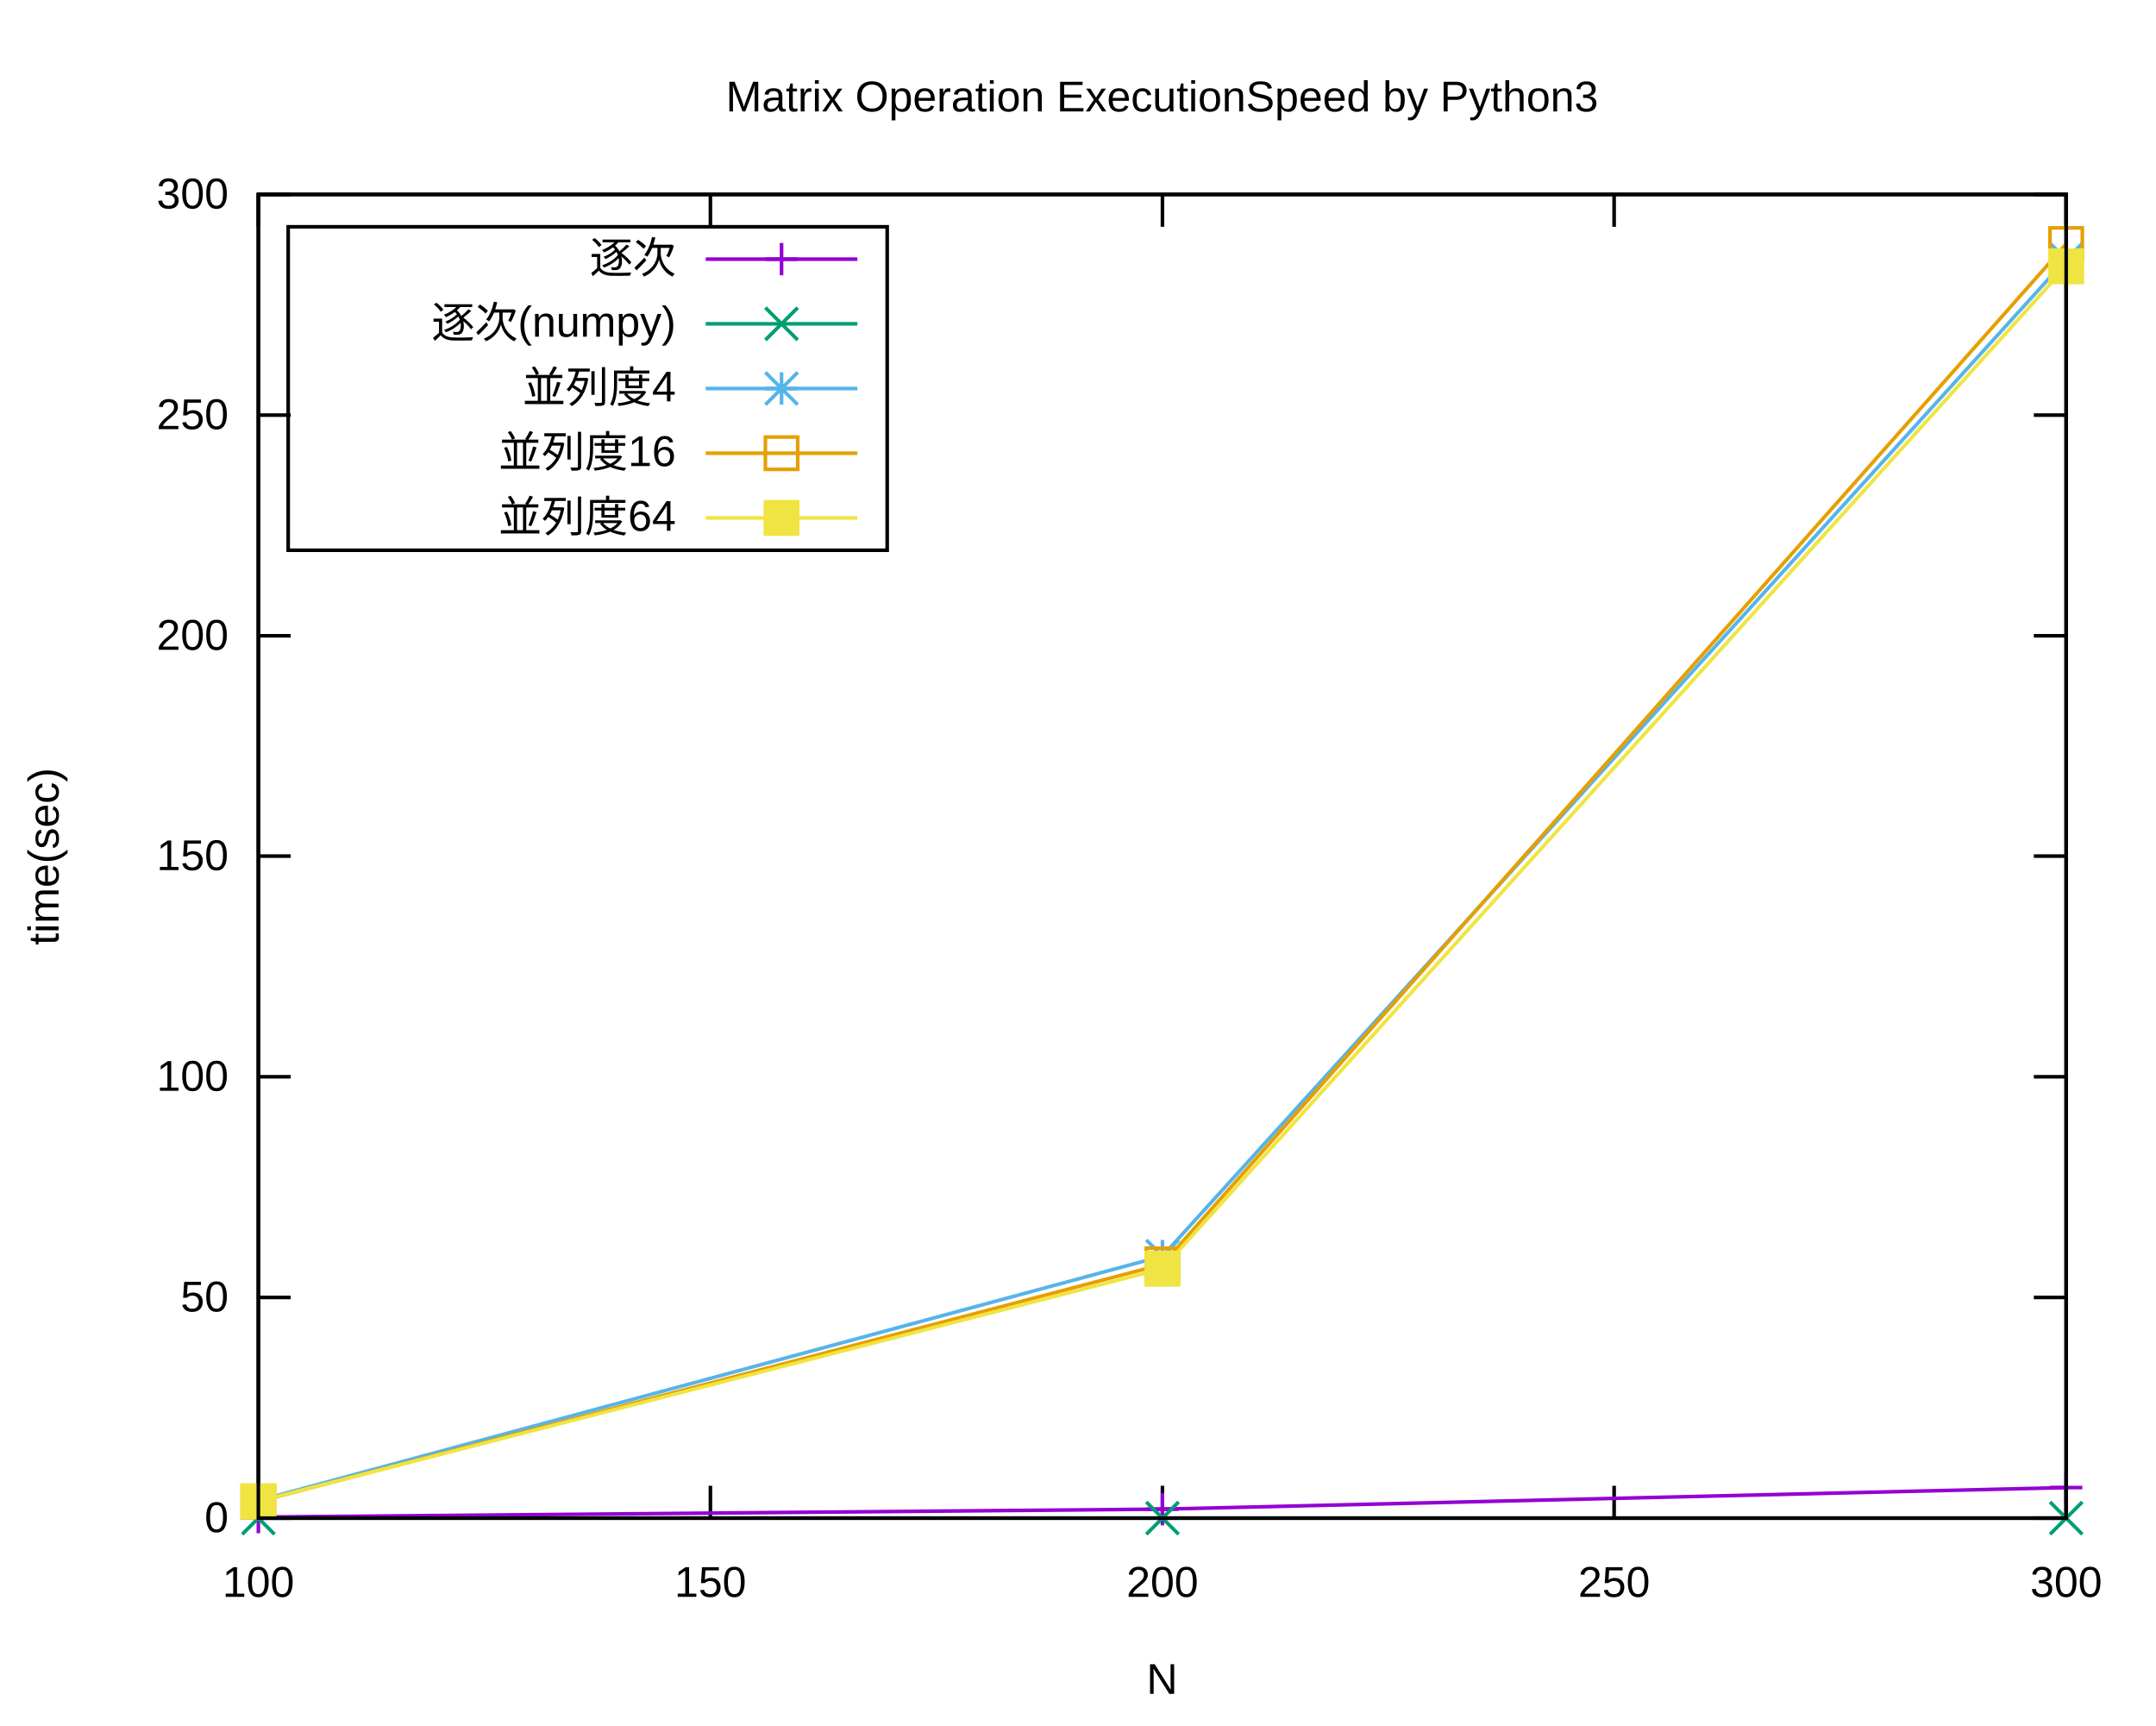
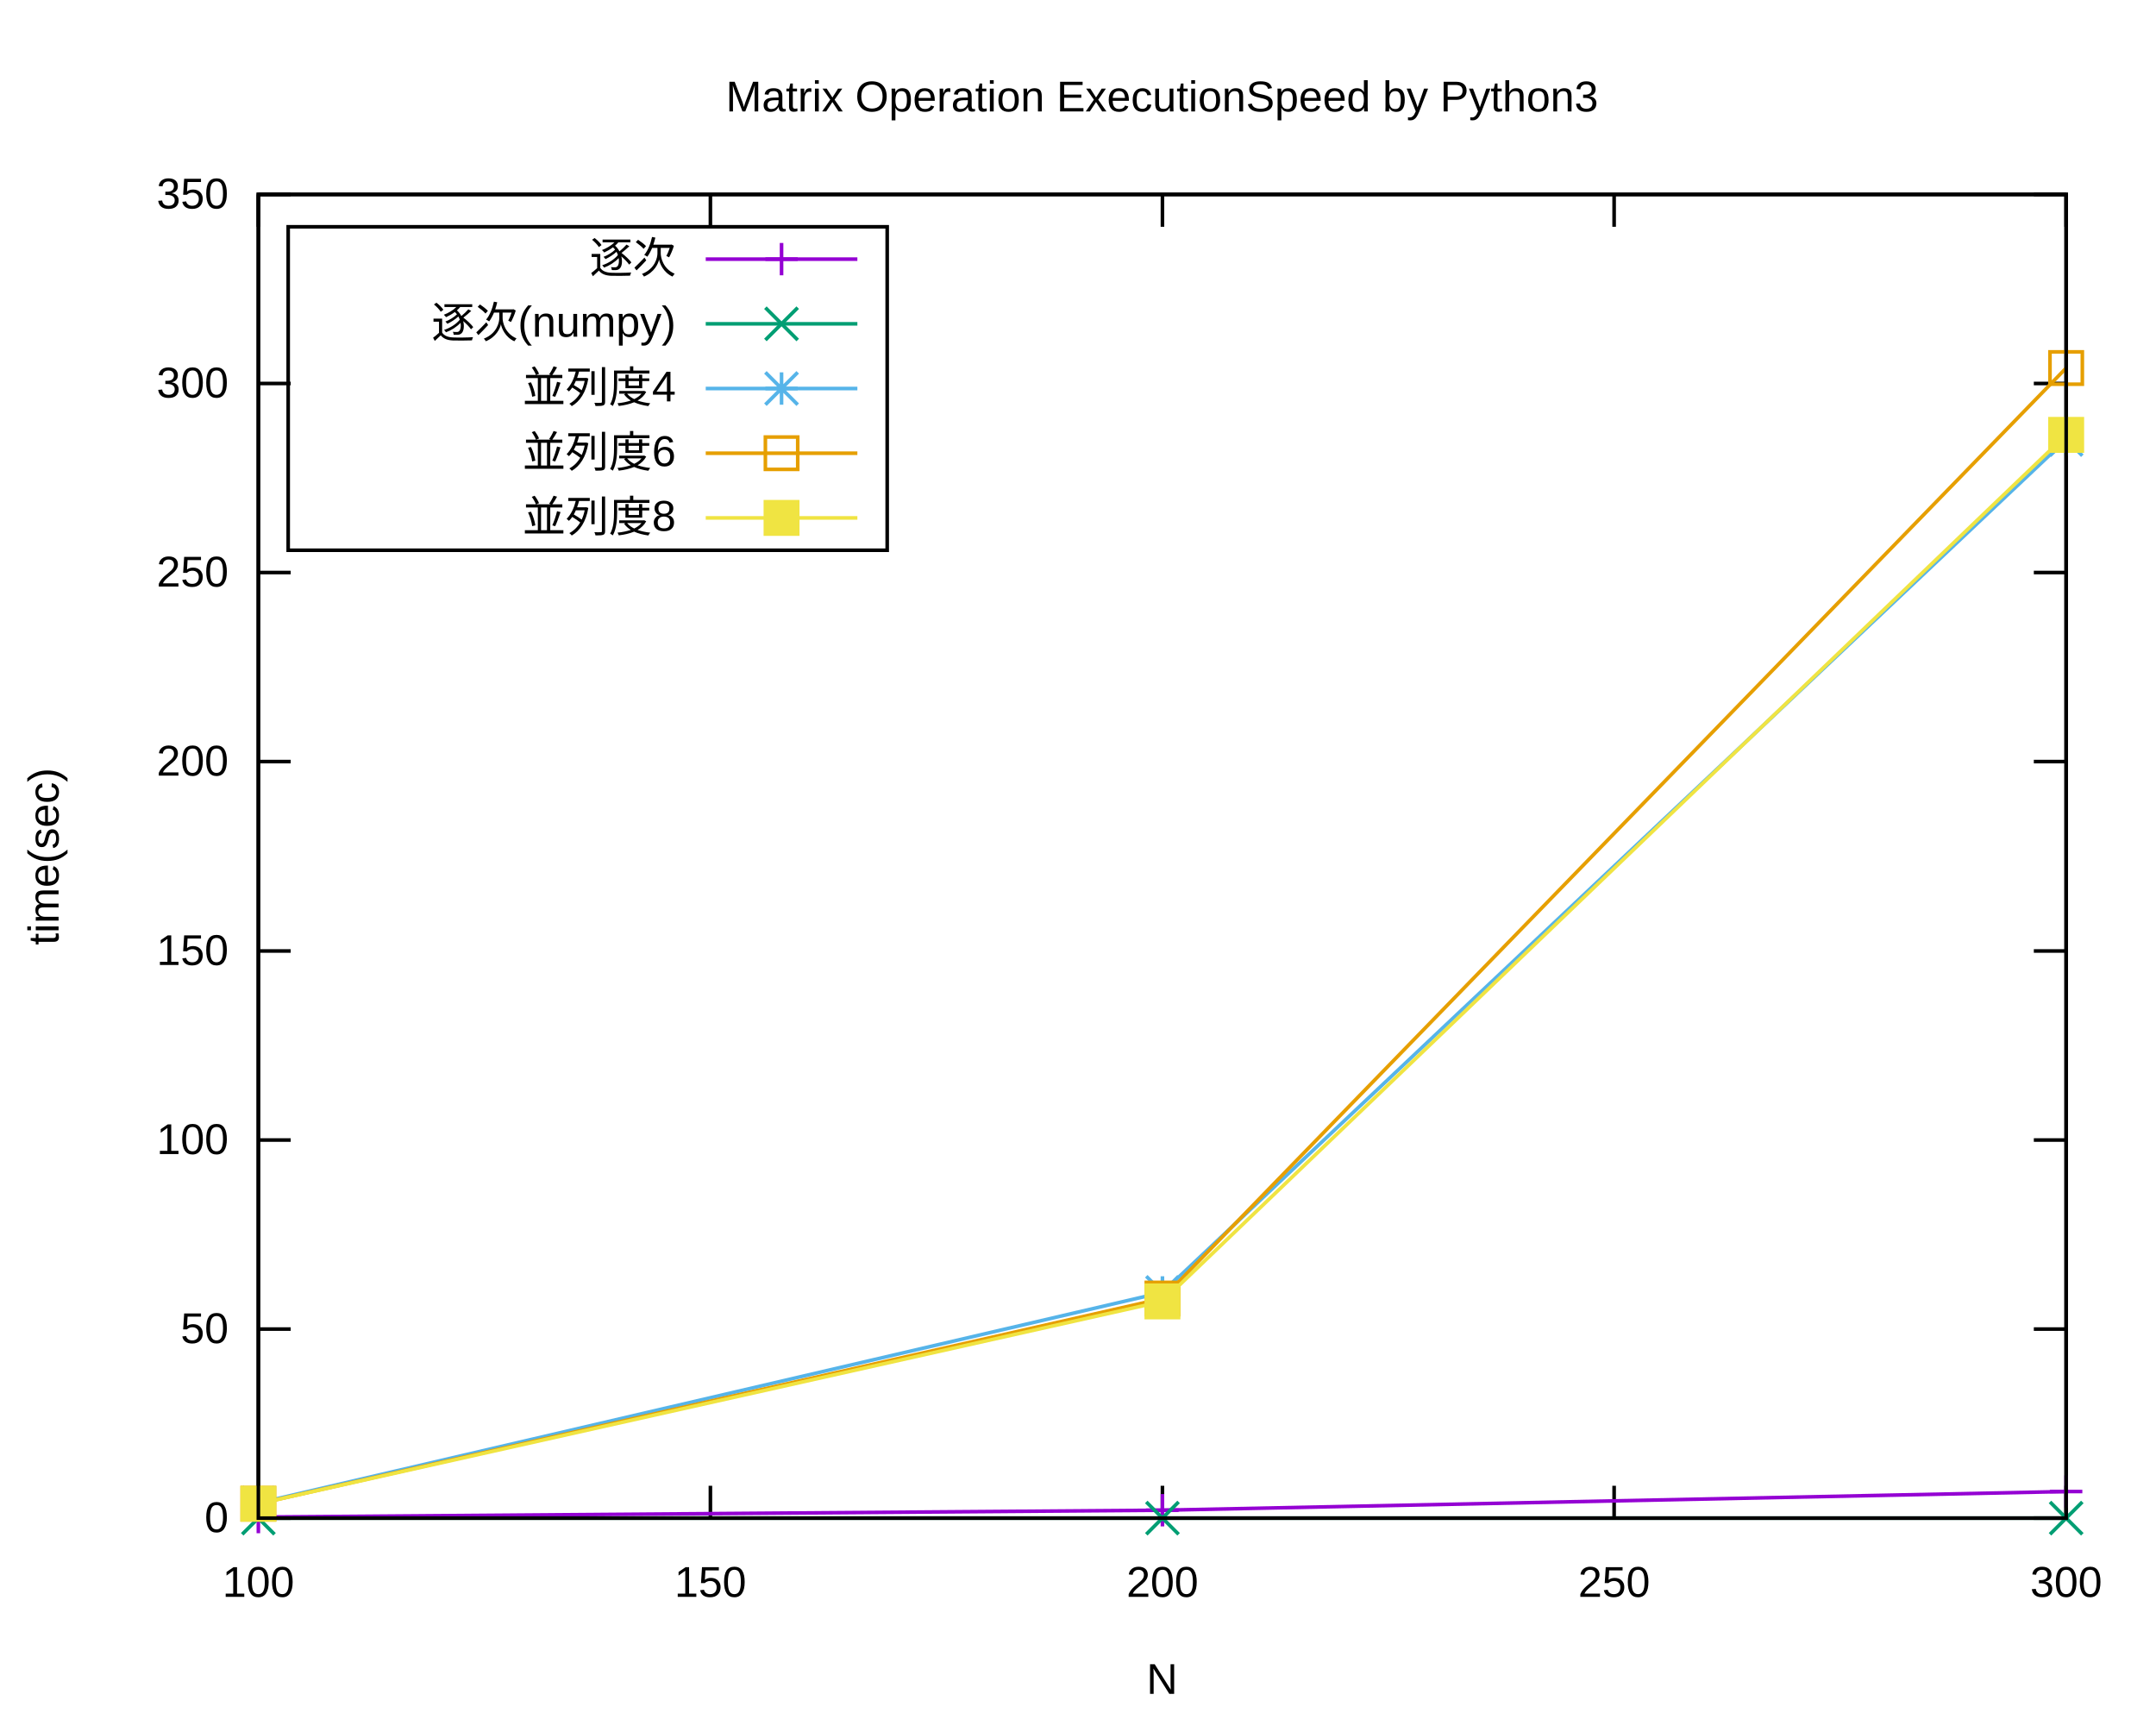
<svg xmlns="http://www.w3.org/2000/svg" xmlns:xlink="http://www.w3.org/1999/xlink" width="600" height="480" viewBox="0 0 600 480">
  <g id="gnuplot_canvas">
    <rect x="0" y="0" width="600" height="480" fill="none" />
    <defs>
      <circle id="gpDot" r="0.5" stroke-width="0.5" />
      <path id="gpPt0" stroke-width="0.222" stroke="currentColor" d="M-1,0 h2 M0,-1 v2" />
      <path id="gpPt1" stroke-width="0.222" stroke="currentColor" d="M-1,-1 L1,1 M1,-1 L-1,1" />
      <path id="gpPt2" stroke-width="0.222" stroke="currentColor" d="M-1,0 L1,0 M0,-1 L0,1 M-1,-1 L1,1 M-1,1 L1,-1" />
      <rect id="gpPt3" stroke-width="0.222" stroke="currentColor" x="-1" y="-1" width="2" height="2" />
      <rect id="gpPt4" stroke-width="0.222" stroke="currentColor" fill="currentColor" x="-1" y="-1" width="2" height="2" />
      <circle id="gpPt5" stroke-width="0.222" stroke="currentColor" cx="0" cy="0" r="1" />
      <use xlink:href="#gpPt5" id="gpPt6" fill="currentColor" stroke="none" />
      <path id="gpPt7" stroke-width="0.222" stroke="currentColor" d="M0,-1.33 L-1.33,0.67 L1.33,0.67 z" />
      <use xlink:href="#gpPt7" id="gpPt8" fill="currentColor" stroke="none" />
      <use xlink:href="#gpPt7" id="gpPt9" stroke="currentColor" transform="rotate(180)" />
      <use xlink:href="#gpPt9" id="gpPt10" fill="currentColor" stroke="none" />
      <use xlink:href="#gpPt3" id="gpPt11" stroke="currentColor" transform="rotate(45)" />
      <use xlink:href="#gpPt11" id="gpPt12" fill="currentColor" stroke="none" />
      <path id="gpPt13" stroke-width="0.222" stroke="currentColor" d="M0,1.330 L1.265,0.411 L0.782,-1.067 L-0.782,-1.076 L-1.265,0.411 z" />
      <use xlink:href="#gpPt13" id="gpPt14" fill="currentColor" stroke="none" />
      <filter id="textbox" filterUnits="objectBoundingBox" x="0" y="0" height="1" width="1">
        <feFlood flood-color="white" flood-opacity="1" result="bgnd" />
        <feComposite in="SourceGraphic" in2="bgnd" operator="atop" />
      </filter>
      <filter id="greybox" filterUnits="objectBoundingBox" x="0" y="0" height="1" width="1">
        <feFlood flood-color="lightgrey" flood-opacity="1" result="grey" />
        <feComposite in="SourceGraphic" in2="grey" operator="atop" />
      </filter>
    </defs>
-     <g fill="none" color="white" stroke="black" stroke-width="1.00" stroke-linecap="butt" stroke-linejoin="miter">
+     <g fill="none" color="white" stroke="currentColor" stroke-width="1.00" stroke-linecap="butt" stroke-linejoin="miter">
</g>
    <g fill="none" color="black" stroke="currentColor" stroke-width="1.00" stroke-linecap="butt" stroke-linejoin="miter">
      <path stroke="black" d="M71.9,422.4 L80.9,422.4 M575.0,422.4 L566.0,422.4  " />
      <g transform="translate(63.6,426.3)" stroke="none" fill="black" font-family="Arial" font-size="12.00" text-anchor="end">
        <text>
          <tspan font-family="Arial"> 0</tspan>
        </text>
      </g>
    </g>
    <g fill="none" color="black" stroke="currentColor" stroke-width="1.00" stroke-linecap="butt" stroke-linejoin="miter">
-       <path stroke="black" d="M71.9,361.0 L80.9,361.0 M575.0,361.0 L566.0,361.0  " />
-       <g transform="translate(63.6,364.9)" stroke="none" fill="black" font-family="Arial" font-size="12.00" text-anchor="end">
+       <path stroke="black" d="M71.9,369.8 L80.9,369.8 M575.0,369.8 L566.0,369.8  " />
+       <g transform="translate(63.6,373.7)" stroke="none" fill="black" font-family="Arial" font-size="12.00" text-anchor="end">
        <text>
          <tspan font-family="Arial"> 50</tspan>
        </text>
      </g>
    </g>
    <g fill="none" color="black" stroke="currentColor" stroke-width="1.00" stroke-linecap="butt" stroke-linejoin="miter">
-       <path stroke="black" d="M71.9,299.6 L80.9,299.6 M575.0,299.6 L566.0,299.6  " />
-       <g transform="translate(63.6,303.5)" stroke="none" fill="black" font-family="Arial" font-size="12.00" text-anchor="end">
+       <path stroke="black" d="M71.9,317.2 L80.9,317.2 M575.0,317.2 L566.0,317.2  " />
+       <g transform="translate(63.6,321.1)" stroke="none" fill="black" font-family="Arial" font-size="12.00" text-anchor="end">
        <text>
          <tspan font-family="Arial"> 100</tspan>
        </text>
      </g>
    </g>
    <g fill="none" color="black" stroke="currentColor" stroke-width="1.00" stroke-linecap="butt" stroke-linejoin="miter">
-       <path stroke="black" d="M71.9,238.2 L80.9,238.2 M575.0,238.2 L566.0,238.2  " />
-       <g transform="translate(63.6,242.1)" stroke="none" fill="black" font-family="Arial" font-size="12.00" text-anchor="end">
+       <path stroke="black" d="M71.9,264.6 L80.9,264.6 M575.0,264.6 L566.0,264.6  " />
+       <g transform="translate(63.6,268.5)" stroke="none" fill="black" font-family="Arial" font-size="12.00" text-anchor="end">
        <text>
          <tspan font-family="Arial"> 150</tspan>
        </text>
      </g>
    </g>
    <g fill="none" color="black" stroke="currentColor" stroke-width="1.00" stroke-linecap="butt" stroke-linejoin="miter">
-       <path stroke="black" d="M71.9,176.9 L80.9,176.9 M575.0,176.9 L566.0,176.9  " />
-       <g transform="translate(63.6,180.8)" stroke="none" fill="black" font-family="Arial" font-size="12.00" text-anchor="end">
+       <path stroke="black" d="M71.9,211.9 L80.9,211.9 M575.0,211.9 L566.0,211.9  " />
+       <g transform="translate(63.6,215.8)" stroke="none" fill="black" font-family="Arial" font-size="12.00" text-anchor="end">
        <text>
          <tspan font-family="Arial"> 200</tspan>
        </text>
      </g>
    </g>
    <g fill="none" color="black" stroke="currentColor" stroke-width="1.00" stroke-linecap="butt" stroke-linejoin="miter">
-       <path stroke="black" d="M71.9,115.5 L80.9,115.5 M575.0,115.5 L566.0,115.5  " />
-       <g transform="translate(63.6,119.4)" stroke="none" fill="black" font-family="Arial" font-size="12.00" text-anchor="end">
+       <path stroke="black" d="M71.9,159.3 L80.9,159.3 M575.0,159.3 L566.0,159.3  " />
+       <g transform="translate(63.6,163.2)" stroke="none" fill="black" font-family="Arial" font-size="12.00" text-anchor="end">
        <text>
          <tspan font-family="Arial"> 250</tspan>
+         </text>
+       </g>
+     </g>
+     <g fill="none" color="black" stroke="currentColor" stroke-width="1.00" stroke-linecap="butt" stroke-linejoin="miter">
+       <path stroke="black" d="M71.9,106.7 L80.9,106.7 M575.0,106.7 L566.0,106.7  " />
+       <g transform="translate(63.6,110.6)" stroke="none" fill="black" font-family="Arial" font-size="12.00" text-anchor="end">
+         <text>
+           <tspan font-family="Arial"> 300</tspan>
        </text>
      </g>
    </g>
    <g fill="none" color="black" stroke="currentColor" stroke-width="1.00" stroke-linecap="butt" stroke-linejoin="miter">
      <path stroke="black" d="M71.9,54.1 L80.9,54.1 M575.0,54.1 L566.0,54.1  " />
      <g transform="translate(63.6,58.0)" stroke="none" fill="black" font-family="Arial" font-size="12.00" text-anchor="end">
        <text>
-           <tspan font-family="Arial"> 300</tspan>
+           <tspan font-family="Arial"> 350</tspan>
        </text>
      </g>
    </g>
    <g fill="none" color="black" stroke="currentColor" stroke-width="1.00" stroke-linecap="butt" stroke-linejoin="miter">
      <path stroke="black" d="M71.9,422.4 L71.9,413.4 M71.9,54.1 L71.9,63.1  " />
      <g transform="translate(71.9,444.3)" stroke="none" fill="black" font-family="Arial" font-size="12.00" text-anchor="middle">
        <text>
          <tspan font-family="Arial"> 100</tspan>
        </text>
      </g>
    </g>
    <g fill="none" color="black" stroke="currentColor" stroke-width="1.00" stroke-linecap="butt" stroke-linejoin="miter">
      <path stroke="black" d="M197.7,422.4 L197.7,413.4 M197.7,54.1 L197.7,63.1  " />
      <g transform="translate(197.7,444.3)" stroke="none" fill="black" font-family="Arial" font-size="12.00" text-anchor="middle">
        <text>
          <tspan font-family="Arial"> 150</tspan>
        </text>
      </g>
    </g>
    <g fill="none" color="black" stroke="currentColor" stroke-width="1.00" stroke-linecap="butt" stroke-linejoin="miter">
      <path stroke="black" d="M323.5,422.4 L323.5,413.4 M323.5,54.1 L323.5,63.1  " />
      <g transform="translate(323.5,444.3)" stroke="none" fill="black" font-family="Arial" font-size="12.00" text-anchor="middle">
        <text>
          <tspan font-family="Arial"> 200</tspan>
        </text>
      </g>
    </g>
    <g fill="none" color="black" stroke="currentColor" stroke-width="1.00" stroke-linecap="butt" stroke-linejoin="miter">
      <path stroke="black" d="M449.2,422.4 L449.2,413.4 M449.2,54.1 L449.2,63.1  " />
      <g transform="translate(449.2,444.3)" stroke="none" fill="black" font-family="Arial" font-size="12.00" text-anchor="middle">
        <text>
          <tspan font-family="Arial"> 250</tspan>
        </text>
      </g>
    </g>
    <g fill="none" color="black" stroke="currentColor" stroke-width="1.00" stroke-linecap="butt" stroke-linejoin="miter">
      <path stroke="black" d="M575.0,422.4 L575.0,413.4 M575.0,54.1 L575.0,63.1  " />
      <g transform="translate(575.0,444.3)" stroke="none" fill="black" font-family="Arial" font-size="12.00" text-anchor="middle">
        <text>
          <tspan font-family="Arial"> 300</tspan>
        </text>
      </g>
    </g>
    <g fill="none" color="black" stroke="currentColor" stroke-width="1.00" stroke-linecap="butt" stroke-linejoin="miter">
</g>
    <g fill="none" color="black" stroke="currentColor" stroke-width="1.00" stroke-linecap="butt" stroke-linejoin="miter">
      <path stroke="black" d="M71.9,54.1 L71.9,422.4 L575.0,422.4 L575.0,54.1 L71.9,54.1 Z  " />
    </g>
    <g fill="none" color="black" stroke="currentColor" stroke-width="1.00" stroke-linecap="butt" stroke-linejoin="miter">
      <g transform="translate(16.3,238.3) rotate(270)" stroke="none" fill="black" font-family="Arial" font-size="12.00" text-anchor="middle">
        <text>
          <tspan font-family="Arial">time(sec)</tspan>
        </text>
      </g>
    </g>
    <g fill="none" color="black" stroke="currentColor" stroke-width="1.00" stroke-linecap="butt" stroke-linejoin="miter">
      <g transform="translate(323.4,471.3)" stroke="none" fill="black" font-family="Arial" font-size="12.00" text-anchor="middle">
        <text>
          <tspan font-family="Arial">N</tspan>
        </text>
      </g>
    </g>
    <g fill="none" color="black" stroke="currentColor" stroke-width="1.00" stroke-linecap="butt" stroke-linejoin="miter">
      <g transform="translate(323.4,31.0)" stroke="none" fill="black" font-family="Arial" font-size="12.00" text-anchor="middle">
        <text>
          <tspan font-family="Arial">Matrix Operation ExecutionSpeed by Python3</tspan>
        </text>
      </g>
    </g>
    <g fill="none" color="black" stroke="currentColor" stroke-width="1.00" stroke-linecap="butt" stroke-linejoin="miter">
      <path stroke="black" d="M80.2,153.1 L80.2,63.1 L246.9,63.1 L246.9,153.1 L80.2,153.1 Z  " />
    </g>
    <g id="gnuplot_plot_1">
      <g fill="none" color="black" stroke="currentColor" stroke-width="1.00" stroke-linecap="butt" stroke-linejoin="miter">
        <g transform="translate(188.1,76.0)" stroke="none" fill="black" font-family="Arial" font-size="12.00" text-anchor="end">
          <text>
            <tspan font-family="Arial">逐次</tspan>
          </text>
        </g>
      </g>
      <g fill="none" color="black" stroke="currentColor" stroke-width="1.00" stroke-linecap="butt" stroke-linejoin="miter">
-         <path stroke="rgb(148,   0, 211)" d="M196.4,72.1 L238.6,72.1 M71.9,422.1 L323.5,419.9 L575.0,413.9  " />
+         <path stroke="rgb(148,   0, 211)" d="M196.4,72.1 L238.6,72.1 M71.9,422.1 L323.5,420.2 L575.0,415.0  " />
        <use xlink:href="#gpPt0" transform="translate(71.9,422.1) scale(4.50)" color="rgb(148,   0, 211)" />
-         <use xlink:href="#gpPt0" transform="translate(323.5,419.9) scale(4.50)" color="rgb(148,   0, 211)" />
-         <use xlink:href="#gpPt0" transform="translate(575.0,413.9) scale(4.50)" color="rgb(148,   0, 211)" />
+         <use xlink:href="#gpPt0" transform="translate(323.5,420.2) scale(4.50)" color="rgb(148,   0, 211)" />
+         <use xlink:href="#gpPt0" transform="translate(575.0,415.0) scale(4.50)" color="rgb(148,   0, 211)" />
        <use xlink:href="#gpPt0" transform="translate(217.5,72.1) scale(4.50)" color="rgb(148,   0, 211)" />
      </g>
    </g>
    <g id="gnuplot_plot_2">
      <g fill="none" color="black" stroke="currentColor" stroke-width="1.00" stroke-linecap="butt" stroke-linejoin="miter">
        <g transform="translate(188.1,94.0)" stroke="none" fill="black" font-family="Arial" font-size="12.00" text-anchor="end">
          <text>
            <tspan font-family="Arial">逐次(numpy)</tspan>
          </text>
        </g>
      </g>
      <g fill="none" color="black" stroke="currentColor" stroke-width="1.00" stroke-linecap="butt" stroke-linejoin="miter">
        <path stroke="rgb(  0, 158, 115)" d="M196.4,90.1 L238.6,90.1 M71.9,422.4 L323.5,422.4 L575.0,422.4  " />
        <use xlink:href="#gpPt1" transform="translate(71.9,422.4) scale(4.50)" color="rgb(  0, 158, 115)" />
        <use xlink:href="#gpPt1" transform="translate(323.5,422.4) scale(4.50)" color="rgb(  0, 158, 115)" />
        <use xlink:href="#gpPt1" transform="translate(575.0,422.4) scale(4.50)" color="rgb(  0, 158, 115)" />
        <use xlink:href="#gpPt1" transform="translate(217.5,90.1) scale(4.50)" color="rgb(  0, 158, 115)" />
      </g>
    </g>
    <g id="gnuplot_plot_3">
      <g fill="none" color="black" stroke="currentColor" stroke-width="1.00" stroke-linecap="butt" stroke-linejoin="miter">
        <g transform="translate(188.1,112.0)" stroke="none" fill="black" font-family="Arial" font-size="12.00" text-anchor="end">
          <text>
            <tspan font-family="Arial">並列度4</tspan>
          </text>
        </g>
      </g>
      <g fill="none" color="black" stroke="currentColor" stroke-width="1.00" stroke-linecap="butt" stroke-linejoin="miter">
-         <path stroke="rgb( 86, 180, 233)" d="M196.4,108.1 L238.6,108.1 M71.9,417.5 L323.5,349.5 L575.0,72.2  " />
-         <use xlink:href="#gpPt2" transform="translate(71.9,417.5) scale(4.50)" color="rgb( 86, 180, 233)" />
-         <use xlink:href="#gpPt2" transform="translate(323.5,349.5) scale(4.50)" color="rgb( 86, 180, 233)" />
-         <use xlink:href="#gpPt2" transform="translate(575.0,72.2) scale(4.50)" color="rgb( 86, 180, 233)" />
+         <path stroke="rgb( 86, 180, 233)" d="M196.4,108.1 L238.6,108.1 M71.9,418.2 L323.5,359.6 L575.0,122.3  " />
+         <use xlink:href="#gpPt2" transform="translate(71.9,418.2) scale(4.50)" color="rgb( 86, 180, 233)" />
+         <use xlink:href="#gpPt2" transform="translate(323.5,359.6) scale(4.50)" color="rgb( 86, 180, 233)" />
+         <use xlink:href="#gpPt2" transform="translate(575.0,122.3) scale(4.50)" color="rgb( 86, 180, 233)" />
        <use xlink:href="#gpPt2" transform="translate(217.5,108.1) scale(4.50)" color="rgb( 86, 180, 233)" />
      </g>
    </g>
    <g id="gnuplot_plot_4">
      <g fill="none" color="black" stroke="currentColor" stroke-width="1.00" stroke-linecap="butt" stroke-linejoin="miter">
        <g transform="translate(188.1,130.0)" stroke="none" fill="black" font-family="Arial" font-size="12.00" text-anchor="end">
          <text>
-             <tspan font-family="Arial">並列度16</tspan>
-           </text>
-         </g>
-       </g>
-       <g fill="none" color="black" stroke="currentColor" stroke-width="1.00" stroke-linecap="butt" stroke-linejoin="miter">
-         <path stroke="rgb(230, 159,   0)" d="M196.4,126.1 L238.6,126.1 M71.9,417.8 L323.5,351.8 L575.0,67.9  " />
-         <use xlink:href="#gpPt3" transform="translate(71.9,417.8) scale(4.50)" color="rgb(230, 159,   0)" />
-         <use xlink:href="#gpPt3" transform="translate(323.5,351.8) scale(4.50)" color="rgb(230, 159,   0)" />
-         <use xlink:href="#gpPt3" transform="translate(575.0,67.9) scale(4.50)" color="rgb(230, 159,   0)" />
+             <tspan font-family="Arial">並列度6</tspan>
+           </text>
+         </g>
+       </g>
+       <g fill="none" color="black" stroke="currentColor" stroke-width="1.00" stroke-linecap="butt" stroke-linejoin="miter">
+         <path stroke="rgb(230, 159,   0)" d="M196.4,126.1 L238.6,126.1 M71.9,418.4 L323.5,361.3 L575.0,102.4  " />
+         <use xlink:href="#gpPt3" transform="translate(71.9,418.4) scale(4.50)" color="rgb(230, 159,   0)" />
+         <use xlink:href="#gpPt3" transform="translate(323.5,361.3) scale(4.50)" color="rgb(230, 159,   0)" />
+         <use xlink:href="#gpPt3" transform="translate(575.0,102.4) scale(4.50)" color="rgb(230, 159,   0)" />
        <use xlink:href="#gpPt3" transform="translate(217.5,126.1) scale(4.50)" color="rgb(230, 159,   0)" />
      </g>
    </g>
    <g id="gnuplot_plot_5">
      <g fill="none" color="black" stroke="currentColor" stroke-width="1.00" stroke-linecap="butt" stroke-linejoin="miter">
        <g transform="translate(188.1,148.0)" stroke="none" fill="black" font-family="Arial" font-size="12.00" text-anchor="end">
          <text>
-             <tspan font-family="Arial">並列度64</tspan>
-           </text>
-         </g>
-       </g>
-       <g fill="none" color="black" stroke="currentColor" stroke-width="1.00" stroke-linecap="butt" stroke-linejoin="miter">
-         <path stroke="rgb(240, 228,  66)" d="M196.4,144.1 L238.6,144.1 M71.9,417.7 L323.5,353.0 L575.0,74.1  " />
-         <use xlink:href="#gpPt4" transform="translate(71.9,417.7) scale(4.50)" color="rgb(240, 228,  66)" />
-         <use xlink:href="#gpPt4" transform="translate(323.5,353.0) scale(4.50)" color="rgb(240, 228,  66)" />
-         <use xlink:href="#gpPt4" transform="translate(575.0,74.1) scale(4.50)" color="rgb(240, 228,  66)" />
+             <tspan font-family="Arial">並列度8</tspan>
+           </text>
+         </g>
+       </g>
+       <g fill="none" color="black" stroke="currentColor" stroke-width="1.00" stroke-linecap="butt" stroke-linejoin="miter">
+         <path stroke="rgb(240, 228,  66)" d="M196.4,144.1 L238.6,144.1 M71.9,418.4 L323.5,362.1 L575.0,121.0  " />
+         <use xlink:href="#gpPt4" transform="translate(71.9,418.4) scale(4.50)" color="rgb(240, 228,  66)" />
+         <use xlink:href="#gpPt4" transform="translate(323.5,362.1) scale(4.50)" color="rgb(240, 228,  66)" />
+         <use xlink:href="#gpPt4" transform="translate(575.0,121.0) scale(4.50)" color="rgb(240, 228,  66)" />
        <use xlink:href="#gpPt4" transform="translate(217.5,144.1) scale(4.50)" color="rgb(240, 228,  66)" />
      </g>
    </g>
    <g fill="none" color="white" stroke="rgb(240, 228,  66)" stroke-width="2.00" stroke-linecap="butt" stroke-linejoin="miter">
</g>
    <g fill="none" color="black" stroke="currentColor" stroke-width="2.00" stroke-linecap="butt" stroke-linejoin="miter">
</g>
    <g fill="none" color="black" stroke="black" stroke-width="1.00" stroke-linecap="butt" stroke-linejoin="miter">
</g>
    <g fill="none" color="black" stroke="currentColor" stroke-width="1.00" stroke-linecap="butt" stroke-linejoin="miter">
      <path stroke="black" d="M71.9,54.1 L71.9,422.4 L575.0,422.4 L575.0,54.1 L71.9,54.1 Z  " />
    </g>
    <g fill="none" color="black" stroke="currentColor" stroke-width="1.00" stroke-linecap="butt" stroke-linejoin="miter">
</g>
  </g>
</svg>
